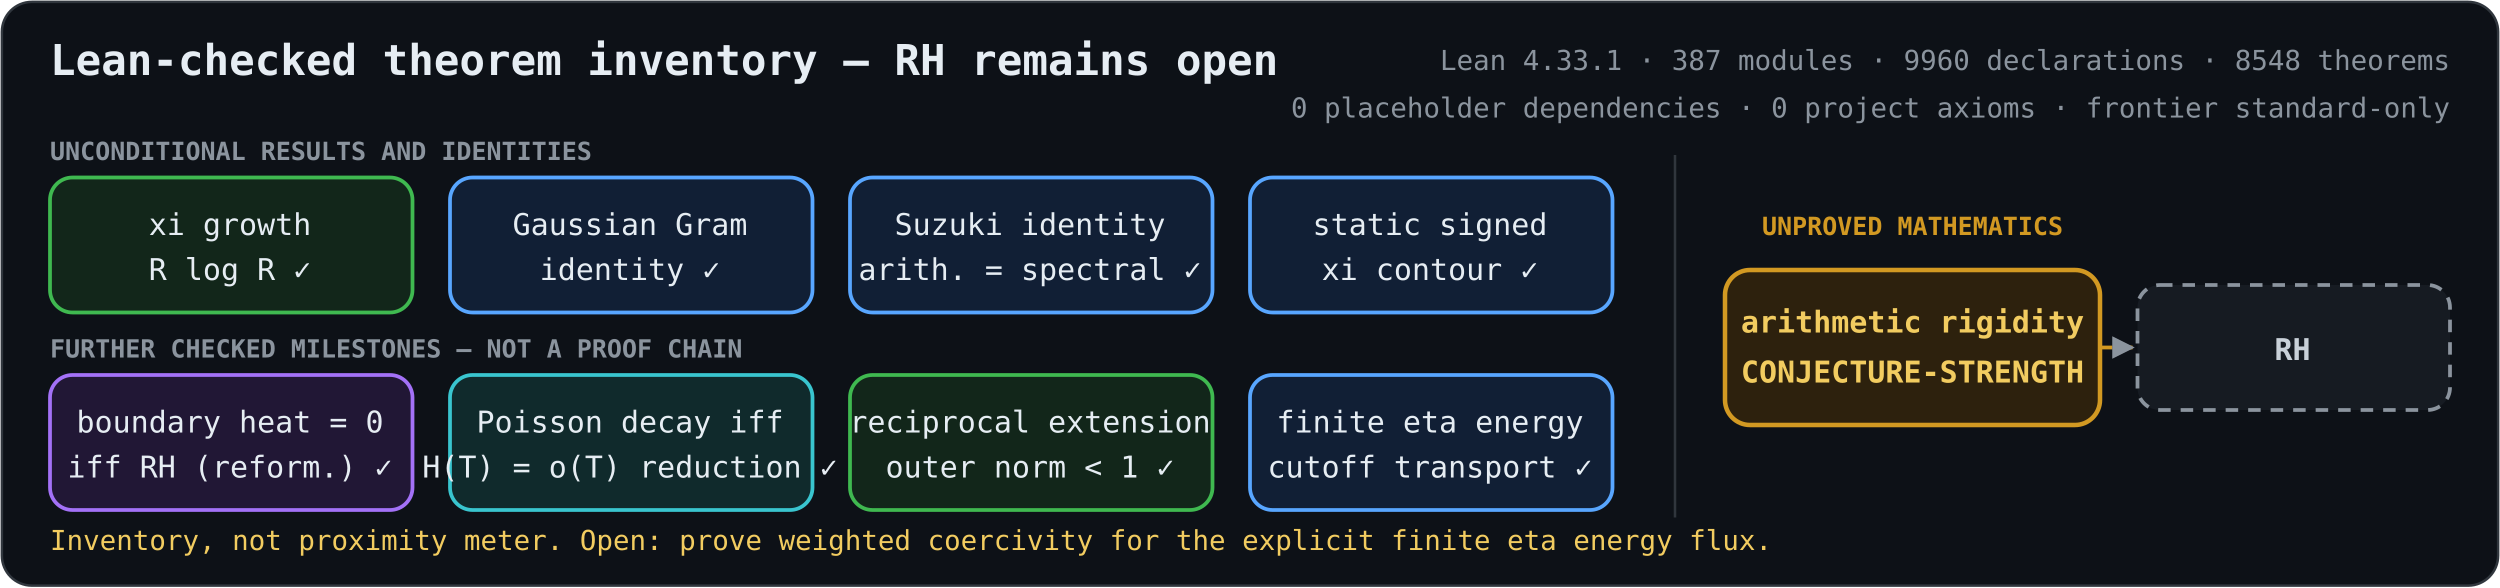
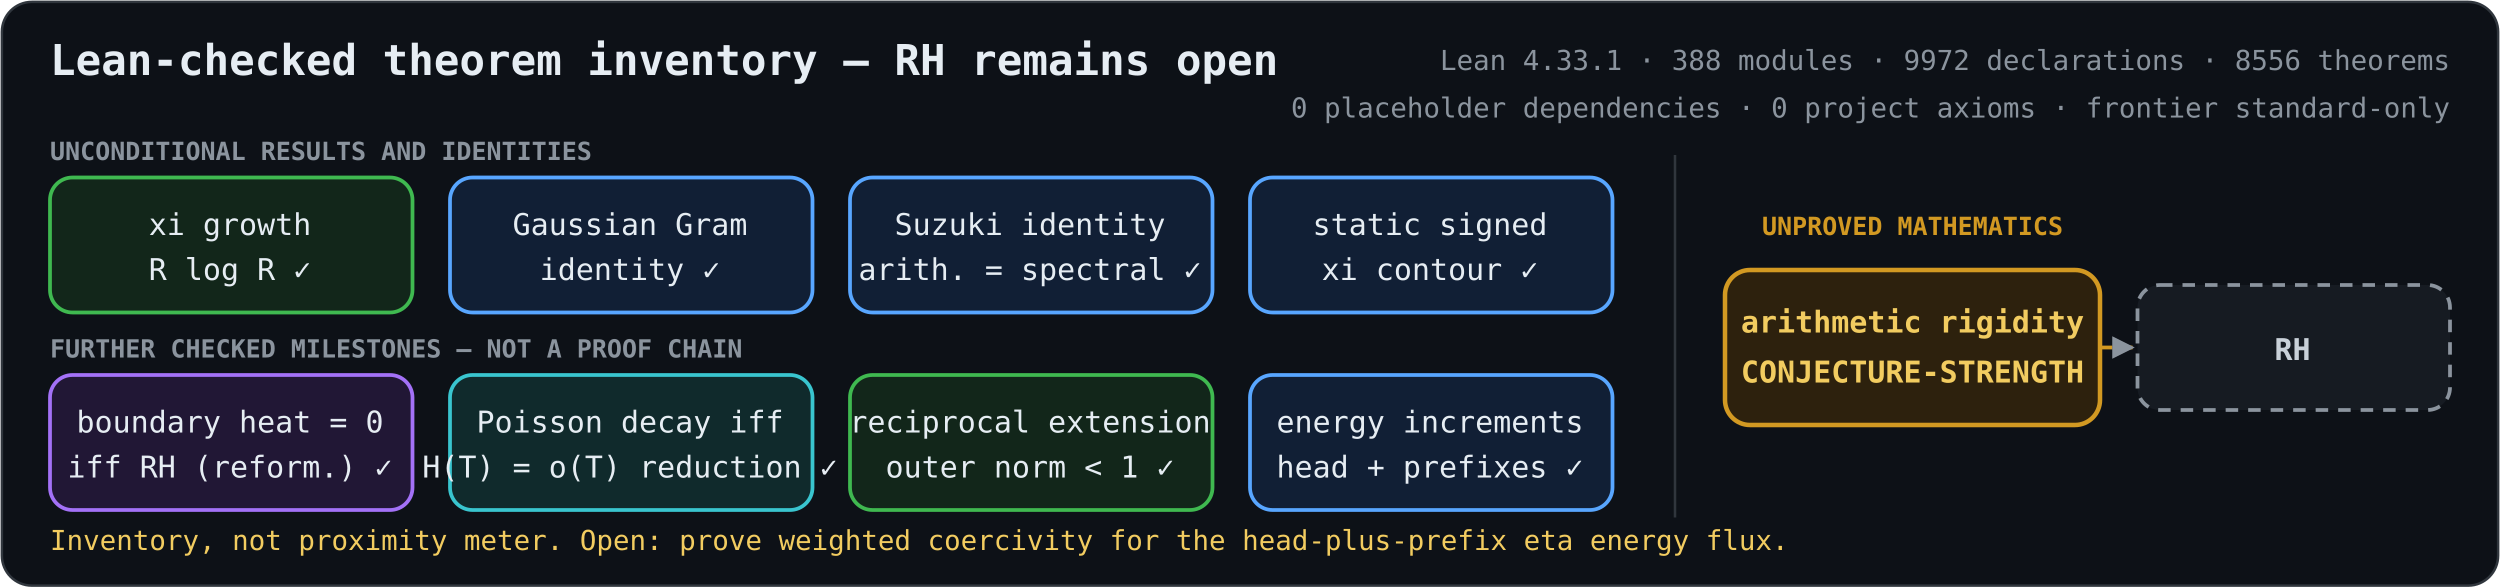
<svg xmlns="http://www.w3.org/2000/svg" role="img" aria-labelledby="title description" viewBox="0 0 1000 235">
  <defs>
    <marker id="arrow" viewBox="0 0 10 10" refX="9" refY="5" markerWidth="6" markerHeight="6" orient="auto-start-reverse">
      <path d="M 0 0 L 10 5 L 0 10 z" fill="#8b949e" />
    </marker>
    <style>
      .bg { fill: #0d1117; stroke: #30363d; }
      text { fill: #e6edf3; font-family: ui-monospace, SFMono-Regular, Menlo, Consolas, monospace; font-size: 12px; text-anchor: middle; }
      .heading { font-size: 17px; font-weight: 700; text-anchor: start; }
      .metrics { fill: #8b949e; font-size: 11px; text-anchor: end; }
      .proved rect { fill: #12261a; stroke: #3fb950; stroke-width: 1.5; }
      .proved.equivalence rect { fill: #211735; stroke: #a371f7; }
      .proved.bridge rect { fill: #111f35; stroke: #58a6ff; }
      .proved.reduction rect { fill: #102a2c; stroke: #39c5cf; }
      .open rect { fill: #2d210d; stroke: #d29922; stroke-width: 1.8; }
      .goal rect { fill: #161b22; stroke: #8b949e; stroke-width: 1.5; stroke-dasharray: 5 4; }
      .open text { fill: #f2cc60; font-weight: 700; }
      .goal text { fill: #c9d1d9; font-weight: 700; }
      .open-edge { fill: none; stroke: #d29922; stroke-width: 1.5; stroke-dasharray: 5 4; marker-end: url(#arrow); }
      .section { fill: #8b949e; font-size: 10px; font-weight: 700; text-anchor: start; }
      .gap-label { fill: #d29922; font-size: 10px; font-weight: 700; }
      .frontier { fill: #f2cc60; font-size: 11px; text-anchor: start; }
    </style>
  </defs>
  <rect class="bg" x="0.75" y="0.75" width="998.5" height="233.5" rx="12" />
  <text class="heading" x="20" y="30">Lean-checked theorem inventory — RH remains open</text>
-   <text class="metrics" x="980" y="28">Lean 4.33.1 · 387 modules · 9960 declarations · 8548 theorems</text>
+   <text class="metrics" x="980" y="28">Lean 4.33.1 · 388 modules · 9972 declarations · 8556 theorems</text>
  <text class="metrics" x="980" y="47">0 placeholder dependencies · 0 project axioms · frontier standard-only</text>
  <text class="section" x="20" y="64">UNCONDITIONAL RESULTS AND IDENTITIES</text>
  <text class="section" x="20" y="143">FURTHER CHECKED MILESTONES — NOT A PROOF CHAIN</text>
  <line x1="670" y1="62" x2="670" y2="207" stroke="#30363d" />
  <text class="gap-label" x="765" y="94">UNPROVED MATHEMATICS</text>
  <path class="open-edge" d="M840 139 H853" />
  <g class="proved unconditional">
    <rect x="20" y="71" width="145" height="54" rx="9" />
    <text x="92" y="94">xi growth</text>
    <text x="92" y="112">R log R  ✓</text>
  </g>
  <g class="proved bridge">
    <rect x="180" y="71" width="145" height="54" rx="9" />
    <text x="252" y="94">Gaussian Gram</text>
    <text x="252" y="112">identity  ✓</text>
  </g>
  <g class="proved bridge">
    <rect x="340" y="71" width="145" height="54" rx="9" />
    <text x="412" y="94">Suzuki identity</text>
    <text x="412" y="112">arith. = spectral  ✓</text>
  </g>
  <g class="proved bridge">
    <rect x="500" y="71" width="145" height="54" rx="9" />
    <text x="572" y="94">static signed</text>
    <text x="572" y="112">xi contour  ✓</text>
  </g>
  <g class="proved equivalence">
    <rect x="20" y="150" width="145" height="54" rx="9" />
    <text x="92" y="173">boundary heat = 0</text>
    <text x="92" y="191">iff RH (reform.)  ✓</text>
  </g>
  <g class="proved reduction">
    <rect x="180" y="150" width="145" height="54" rx="9" />
    <text x="252" y="173">Poisson decay iff</text>
    <text x="252" y="191">H(T) = o(T) reduction  ✓</text>
  </g>
  <g class="proved unconditional">
    <rect x="340" y="150" width="145" height="54" rx="9" />
    <text x="412" y="173">reciprocal extension</text>
    <text x="412" y="191">outer norm &lt; 1  ✓</text>
  </g>
  <g class="proved bridge">
    <rect x="500" y="150" width="145" height="54" rx="9" />
-     <text x="572" y="173">finite eta energy</text>
-     <text x="572" y="191">cutoff transport  ✓</text>
+     <text x="572" y="173">energy increments</text>
+     <text x="572" y="191">head + prefixes  ✓</text>
  </g>
  <g class="open">
    <rect x="690" y="108" width="150" height="62" rx="10" />
    <text x="765" y="133">arithmetic rigidity</text>
    <text x="765" y="153">CONJECTURE-STRENGTH</text>
  </g>
  <g class="goal">
    <rect x="855" y="114" width="125" height="50" rx="9" />
    <text x="917" y="144">RH</text>
  </g>
-   <text class="frontier" x="20" y="220">Inventory, not proximity meter. Open: prove weighted coercivity for the explicit finite eta energy flux.</text>
+   <text class="frontier" x="20" y="220">Inventory, not proximity meter. Open: prove weighted coercivity for the head-plus-prefix eta energy flux.</text>
</svg>
